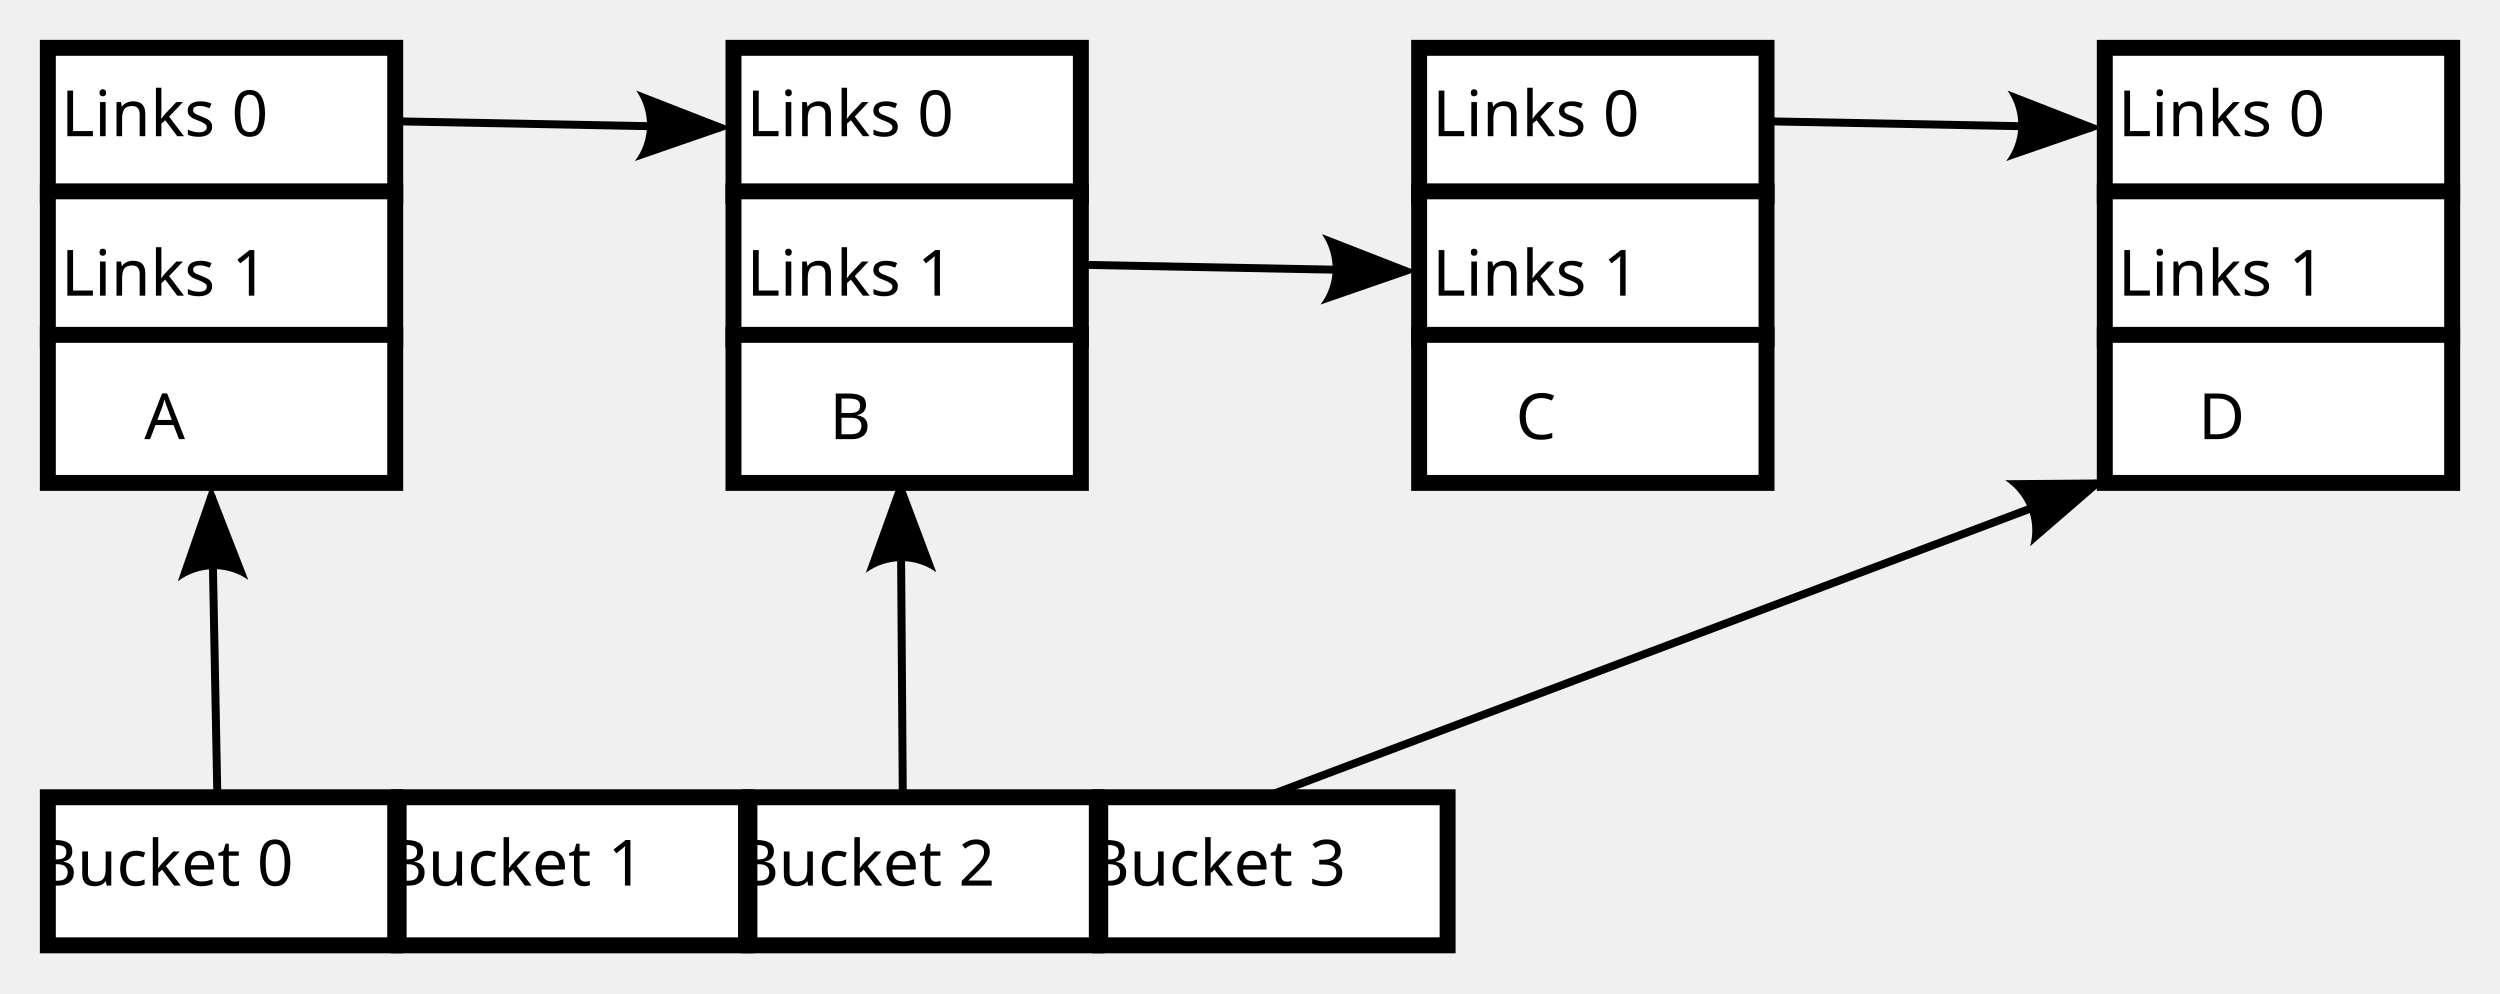
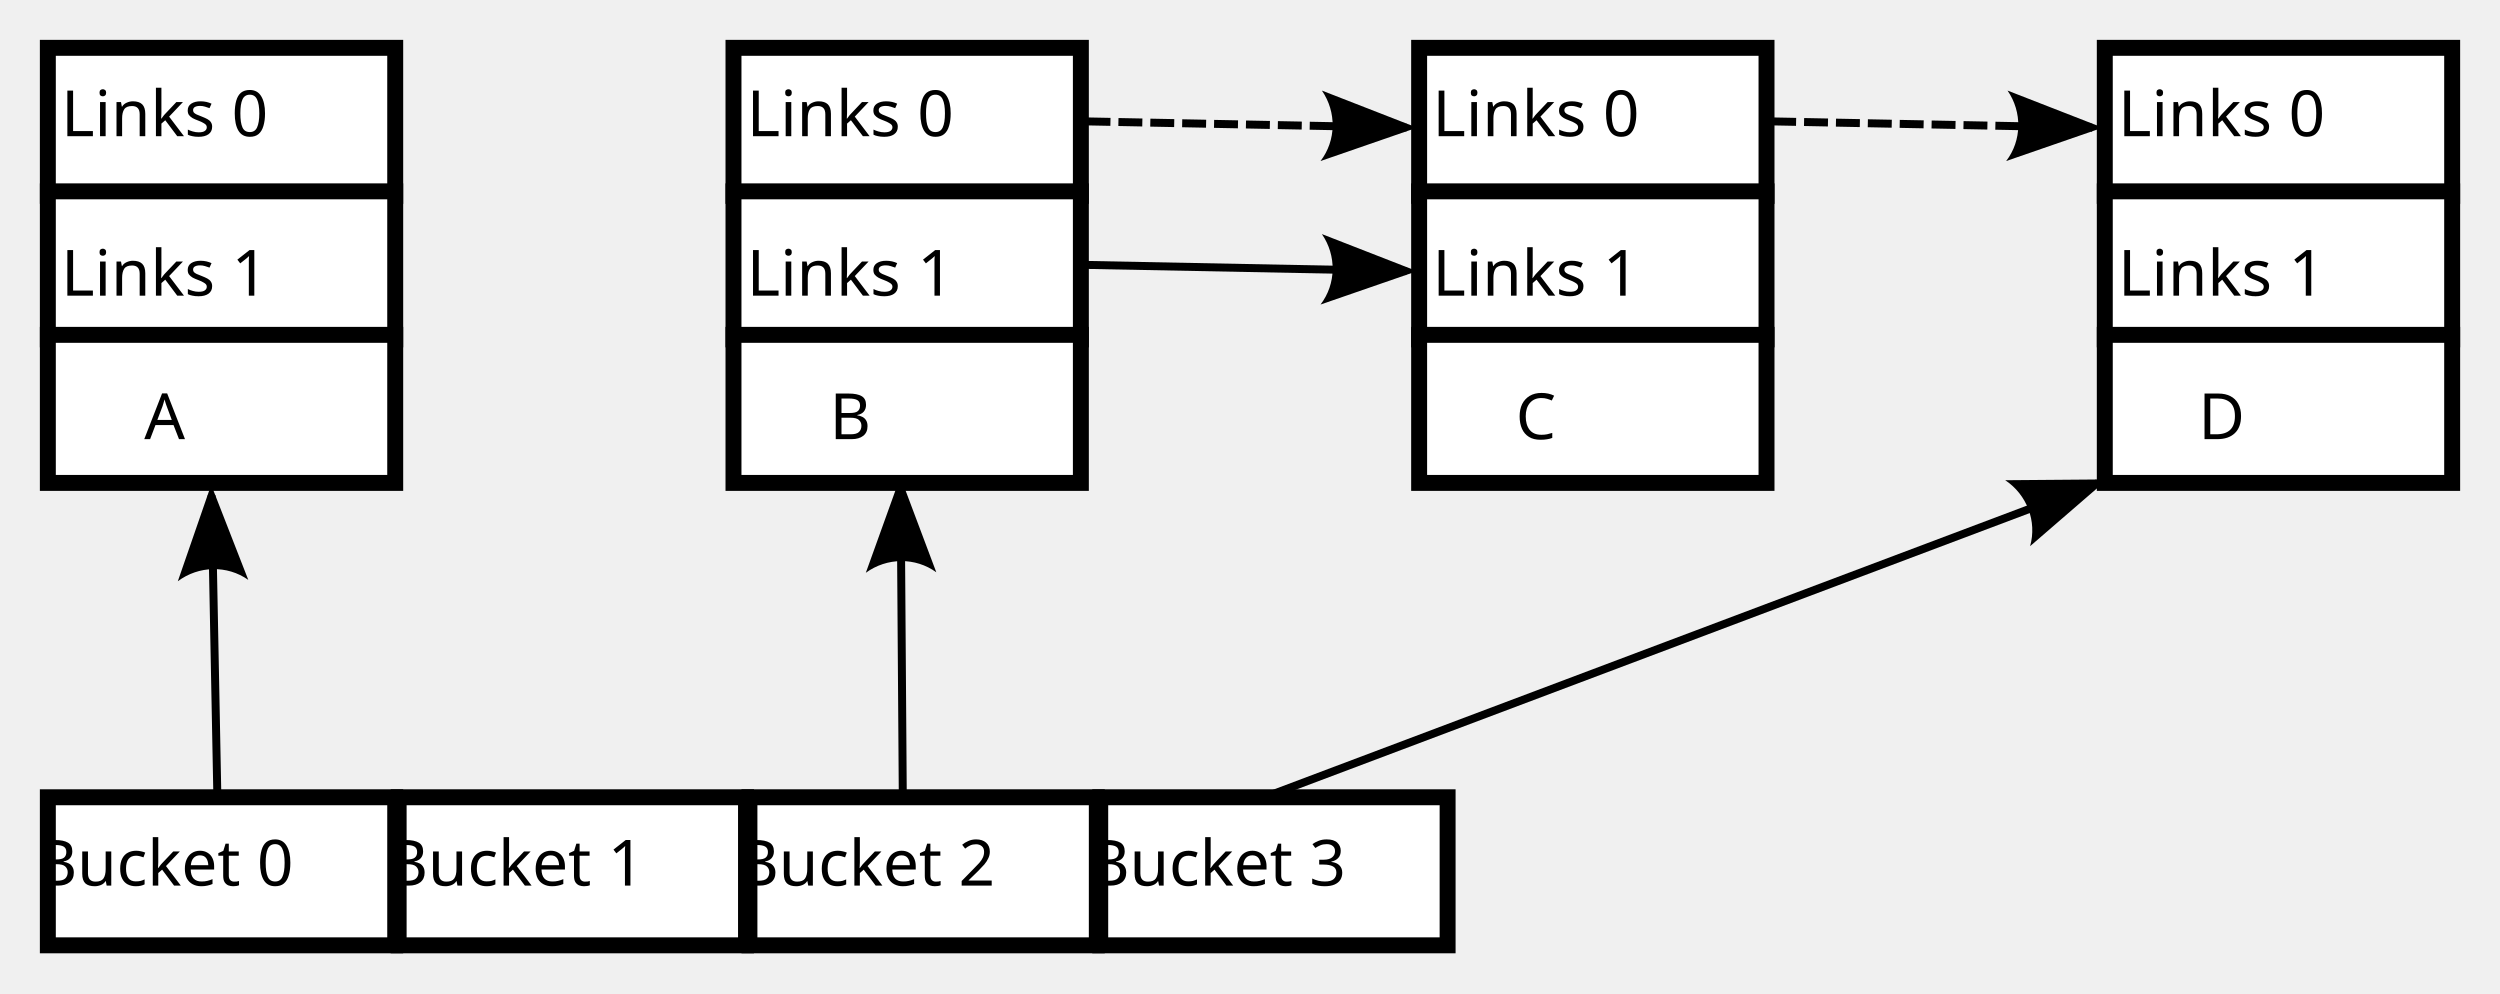
<svg xmlns="http://www.w3.org/2000/svg" width="313.571" height="124.571" id="svg2" version="1.1">
  <defs id="defs4">
    <marker orient="auto" refY="0" refX="0" id="Arrow2Lend" style="overflow:visible">
      <path id="path3803" style="fill-rule:evenodd;stroke-width:0.625;stroke-linejoin:round" d="M 8.719,4.034 -2.207,0.016 8.719,-4.002 c -1.745,2.372 -1.735,5.617 -6e-7,8.035 z" transform="matrix(-1.1,0,0,-1.1,-1.1,0)" />
    </marker>
    <marker orient="auto" refY="0" refX="0" id="Arrow1Lend" style="overflow:visible">
      <path id="path3785" d="M 0,0 5,-5 -12.5,0 5,5 0,0 z" style="fill-rule:evenodd;stroke:#000000;stroke-width:1pt" transform="matrix(-0.8,0,0,-0.8,-10,0)" />
    </marker>
    <marker orient="auto" refY="0" refX="0" id="Arrow2Lend-2" style="overflow:visible">
      <path id="path3803-8" style="fill-rule:evenodd;stroke-width:0.625;stroke-linejoin:round" d="M 8.719,4.034 -2.207,0.016 8.719,-4.002 c -1.745,2.372 -1.735,5.617 -6e-7,8.035 z" transform="matrix(-1.1,0,0,-1.1,-1.1,0)" />
    </marker>
  </defs>
  <g id="layer1" transform="translate(-28.28571,-550.2193)">
    <text xml:space="preserve" style="font-size:8px;font-style:normal;font-variant:normal;font-weight:normal;font-stretch:normal;text-align:center;line-height:125%;letter-spacing:0px;word-spacing:0px;writing-mode:lr-tb;text-anchor:middle;fill:#000000;fill-opacity:1;stroke:none;font-family:Sans;-inkscape-font-specification:Sans" x="127.784" y="20.996" id="text5020">
      <tspan id="tspan5022" x="127.784" y="20.996" />
    </text>
-     <path id="path4398" d="m 78.567,565.447 40.125,0.776" style="fill:none;stroke:#000000;stroke-width:1px;stroke-linecap:butt;stroke-linejoin:miter;stroke-opacity:1;marker-end:url(#Arrow2Lend)" />
    <g id="g4400" transform="translate(0,546)">
      <rect style="fill:#ffffff;fill-opacity:1;stroke:#000000;stroke-width:2;stroke-miterlimit:4;stroke-opacity:1;stroke-dasharray:none;stroke-dashoffset:0" id="rect4402" width="43.571" height="18.571" x="34.286" y="10.219" />
      <text id="text4404" y="21.301" x="56.214" style="font-size:8px;font-style:normal;font-variant:normal;font-weight:normal;font-stretch:normal;text-align:center;line-height:125%;letter-spacing:0px;word-spacing:0px;writing-mode:lr-tb;text-anchor:middle;fill:#000000;fill-opacity:1;stroke:none;font-family:Sans;-inkscape-font-specification:Sans" xml:space="preserve">
        <tspan y="21.301" x="56.214" id="tspan4406">Links 0</tspan>
      </text>
      <rect y="28.219" x="34.286" height="18.571" width="43.571" id="rect4408" style="fill:#ffffff;fill-opacity:1;stroke:#000000;stroke-width:2;stroke-miterlimit:4;stroke-opacity:1;stroke-dasharray:none;stroke-dashoffset:0" />
      <text xml:space="preserve" style="font-size:8px;font-style:normal;font-variant:normal;font-weight:normal;font-stretch:normal;text-align:center;line-height:125%;letter-spacing:0px;word-spacing:0px;writing-mode:lr-tb;text-anchor:middle;fill:#000000;fill-opacity:1;stroke:none;font-family:Sans;-inkscape-font-specification:Sans" x="56.214" y="41.301" id="text4410">
        <tspan id="tspan4412" x="56.214" y="41.301">Links 1</tspan>
      </text>
      <rect style="fill:#ffffff;fill-opacity:1;stroke:#000000;stroke-width:2;stroke-miterlimit:4;stroke-opacity:1;stroke-dasharray:none;stroke-dashoffset:0" id="rect4414" width="43.571" height="18.571" x="34.286" y="46.219" />
      <text id="text4416" y="59.301" x="56.214" style="font-size:8px;font-style:normal;font-variant:normal;font-weight:normal;font-stretch:normal;text-align:center;line-height:125%;letter-spacing:0px;word-spacing:0px;writing-mode:lr-tb;text-anchor:middle;fill:#000000;fill-opacity:1;stroke:none;font-family:Sans;-inkscape-font-specification:Sans" xml:space="preserve">
        <tspan y="59.301" x="56.214" id="tspan4418">A</tspan>
      </text>
    </g>
    <g transform="translate(86,546)" id="g4420">
      <rect y="10.219" x="34.286" height="18.571" width="43.571" id="rect4422" style="fill:#ffffff;fill-opacity:1;stroke:#000000;stroke-width:2;stroke-miterlimit:4;stroke-opacity:1;stroke-dasharray:none;stroke-dashoffset:0" />
      <text xml:space="preserve" style="font-size:8px;font-style:normal;font-variant:normal;font-weight:normal;font-stretch:normal;text-align:center;line-height:125%;letter-spacing:0px;word-spacing:0px;writing-mode:lr-tb;text-anchor:middle;fill:#000000;fill-opacity:1;stroke:none;font-family:Sans;-inkscape-font-specification:Sans" x="56.214" y="21.301" id="text4424">
        <tspan id="tspan4426" x="56.214" y="21.301">Links 0</tspan>
      </text>
      <rect style="fill:#ffffff;fill-opacity:1;stroke:#000000;stroke-width:2;stroke-miterlimit:4;stroke-opacity:1;stroke-dasharray:none;stroke-dashoffset:0" id="rect4428" width="43.571" height="18.571" x="34.286" y="28.219" />
      <text id="text4430" y="41.301" x="56.214" style="font-size:8px;font-style:normal;font-variant:normal;font-weight:normal;font-stretch:normal;text-align:center;line-height:125%;letter-spacing:0px;word-spacing:0px;writing-mode:lr-tb;text-anchor:middle;fill:#000000;fill-opacity:1;stroke:none;font-family:Sans;-inkscape-font-specification:Sans" xml:space="preserve">
        <tspan y="41.301" x="56.214" id="tspan4432">Links 1</tspan>
      </text>
      <rect y="46.219" x="34.286" height="18.571" width="43.571" id="rect4434" style="fill:#ffffff;fill-opacity:1;stroke:#000000;stroke-width:2;stroke-miterlimit:4;stroke-opacity:1;stroke-dasharray:none;stroke-dashoffset:0" />
      <text xml:space="preserve" style="font-size:8px;font-style:normal;font-variant:normal;font-weight:normal;font-stretch:normal;text-align:center;line-height:125%;letter-spacing:0px;word-spacing:0px;writing-mode:lr-tb;text-anchor:middle;fill:#000000;fill-opacity:1;stroke:none;font-family:Sans;-inkscape-font-specification:Sans" x="56.214" y="59.301" id="text4436">
        <tspan id="tspan4438" x="56.214" y="59.301">B</tspan>
      </text>
    </g>
-     <path style="fill:none;stroke:#000000;stroke-width:1px;stroke-linecap:butt;stroke-linejoin:miter;stroke-opacity:1;marker-end:url(#Arrow2Lend)" d="m 250.567,565.447 40.125,0.776" id="path4440" />
+     <path style="fill:none;stroke:#000000;stroke-width:1;stroke-linecap:butt;stroke-linejoin:miter;stroke-opacity:1;marker-end:url(#Arrow2Lend);stroke-miterlimit:4;stroke-dasharray:3,1;stroke-dashoffset:0" d="m 250.567,565.447 40.125,0.776" id="path4440" />
    <g transform="translate(172,546)" id="g4442">
      <rect y="10.219" x="34.286" height="18.571" width="43.571" id="rect4444" style="fill:#ffffff;fill-opacity:1;stroke:#000000;stroke-width:2;stroke-miterlimit:4;stroke-opacity:1;stroke-dasharray:none;stroke-dashoffset:0" />
      <text xml:space="preserve" style="font-size:8px;font-style:normal;font-variant:normal;font-weight:normal;font-stretch:normal;text-align:center;line-height:125%;letter-spacing:0px;word-spacing:0px;writing-mode:lr-tb;text-anchor:middle;fill:#000000;fill-opacity:1;stroke:none;font-family:Sans;-inkscape-font-specification:Sans" x="56.214" y="21.301" id="text4446">
        <tspan id="tspan4448" x="56.214" y="21.301">Links 0</tspan>
      </text>
      <rect style="fill:#ffffff;fill-opacity:1;stroke:#000000;stroke-width:2;stroke-miterlimit:4;stroke-opacity:1;stroke-dasharray:none;stroke-dashoffset:0" id="rect4450" width="43.571" height="18.571" x="34.286" y="28.219" />
      <text id="text4452" y="41.301" x="56.214" style="font-size:8px;font-style:normal;font-variant:normal;font-weight:normal;font-stretch:normal;text-align:center;line-height:125%;letter-spacing:0px;word-spacing:0px;writing-mode:lr-tb;text-anchor:middle;fill:#000000;fill-opacity:1;stroke:none;font-family:Sans;-inkscape-font-specification:Sans" xml:space="preserve">
        <tspan y="41.301" x="56.214" id="tspan4454">Links 1</tspan>
      </text>
      <rect y="46.219" x="34.286" height="18.571" width="43.571" id="rect4456" style="fill:#ffffff;fill-opacity:1;stroke:#000000;stroke-width:2;stroke-miterlimit:4;stroke-opacity:1;stroke-dasharray:none;stroke-dashoffset:0" />
      <text xml:space="preserve" style="font-size:8px;font-style:normal;font-variant:normal;font-weight:normal;font-stretch:normal;text-align:center;line-height:125%;letter-spacing:0px;word-spacing:0px;writing-mode:lr-tb;text-anchor:middle;fill:#000000;fill-opacity:1;stroke:none;font-family:Sans;-inkscape-font-specification:Sans" x="56.214" y="59.301" id="text4458">
        <tspan id="tspan4460" x="56.214" y="59.301">C</tspan>
      </text>
    </g>
    <g id="g4462" transform="translate(258,546)">
      <rect style="fill:#ffffff;fill-opacity:1;stroke:#000000;stroke-width:2;stroke-miterlimit:4;stroke-opacity:1;stroke-dasharray:none;stroke-dashoffset:0" id="rect4464" width="43.571" height="18.571" x="34.286" y="10.219" />
      <text id="text4466" y="21.301" x="56.214" style="font-size:8px;font-style:normal;font-variant:normal;font-weight:normal;font-stretch:normal;text-align:center;line-height:125%;letter-spacing:0px;word-spacing:0px;writing-mode:lr-tb;text-anchor:middle;fill:#000000;fill-opacity:1;stroke:none;font-family:Sans;-inkscape-font-specification:Sans" xml:space="preserve">
        <tspan y="21.301" x="56.214" id="tspan4468">Links 0</tspan>
      </text>
      <rect y="28.219" x="34.286" height="18.571" width="43.571" id="rect4470" style="fill:#ffffff;fill-opacity:1;stroke:#000000;stroke-width:2;stroke-miterlimit:4;stroke-opacity:1;stroke-dasharray:none;stroke-dashoffset:0" />
      <text xml:space="preserve" style="font-size:8px;font-style:normal;font-variant:normal;font-weight:normal;font-stretch:normal;text-align:center;line-height:125%;letter-spacing:0px;word-spacing:0px;writing-mode:lr-tb;text-anchor:middle;fill:#000000;fill-opacity:1;stroke:none;font-family:Sans;-inkscape-font-specification:Sans" x="56.214" y="41.301" id="text4472">
        <tspan id="tspan4474" x="56.214" y="41.301">Links 1</tspan>
      </text>
      <rect style="fill:#ffffff;fill-opacity:1;stroke:#000000;stroke-width:2;stroke-miterlimit:4;stroke-opacity:1;stroke-dasharray:none;stroke-dashoffset:0" id="rect4476" width="43.571" height="18.571" x="34.286" y="46.219" />
      <text id="text4478" y="59.301" x="56.214" style="font-size:8px;font-style:normal;font-variant:normal;font-weight:normal;font-stretch:normal;text-align:center;line-height:125%;letter-spacing:0px;word-spacing:0px;writing-mode:lr-tb;text-anchor:middle;fill:#000000;fill-opacity:1;stroke:none;font-family:Sans;-inkscape-font-specification:Sans" xml:space="preserve">
        <tspan y="59.301" x="56.214" id="tspan4480">D</tspan>
      </text>
    </g>
    <path id="path4482" d="m 164.567,583.447 40.125,0.776" style="fill:none;stroke:#000000;stroke-width:1;stroke-linecap:butt;stroke-linejoin:miter;stroke-miterlimit:4;stroke-opacity:1;stroke-dasharray:none;stroke-dashoffset:0;marker-end:url(#Arrow2Lend)" />
    <path id="path4484" d="m 55.595,652.475 -0.776,-40.125" style="fill:none;stroke:#000000;stroke-width:1;stroke-linecap:butt;stroke-linejoin:miter;stroke-miterlimit:4;stroke-opacity:1;stroke-dasharray:none;stroke-dashoffset:0;marker-end:url(#Arrow2Lend)" />
    <g id="g4486" transform="translate(0,640)" style="stroke-width:2;stroke-miterlimit:4;stroke-dasharray:none;stroke-dashoffset:0">
      <rect y="10.219" x="34.286" height="18.571" width="43.571" id="rect4488" style="fill:#ffffff;fill-opacity:1;stroke:#000000;stroke-width:2;stroke-miterlimit:4;stroke-opacity:1;stroke-dasharray:none;stroke-dashoffset:0" />
      <text xml:space="preserve" style="font-size:8px;font-style:normal;font-variant:normal;font-weight:normal;font-stretch:normal;text-align:center;line-height:125%;letter-spacing:0px;word-spacing:0px;writing-mode:lr-tb;text-anchor:middle;fill:#000000;fill-opacity:1;stroke:none;font-family:Sans;-inkscape-font-specification:Sans" x="56.214" y="21.301" id="text4490">
        <tspan id="tspan4492" x="56.214" y="21.301">Bucket 0</tspan>
      </text>
    </g>
    <g transform="translate(44,640)" id="g4494" style="stroke-width:2;stroke-miterlimit:4;stroke-dasharray:none;stroke-dashoffset:0">
      <rect style="fill:#ffffff;fill-opacity:1;stroke:#000000;stroke-width:2;stroke-miterlimit:4;stroke-opacity:1;stroke-dasharray:none;stroke-dashoffset:0" id="rect4496" width="43.571" height="18.571" x="34.286" y="10.219" />
      <text id="text4498" y="21.301" x="56.214" style="font-size:8px;font-style:normal;font-variant:normal;font-weight:normal;font-stretch:normal;text-align:center;line-height:125%;letter-spacing:0px;word-spacing:0px;writing-mode:lr-tb;text-anchor:middle;fill:#000000;fill-opacity:1;stroke:none;font-family:Sans;-inkscape-font-specification:Sans" xml:space="preserve">
        <tspan y="21.301" x="56.214" id="tspan4500">Bucket 1</tspan>
      </text>
    </g>
    <g transform="translate(88,640)" id="g4502" style="stroke-width:2;stroke-miterlimit:4;stroke-dasharray:none;stroke-dashoffset:0">
      <rect style="fill:#ffffff;fill-opacity:1;stroke:#000000;stroke-width:2;stroke-miterlimit:4;stroke-opacity:1;stroke-dasharray:none;stroke-dashoffset:0" id="rect4504" width="43.571" height="18.571" x="34.286" y="10.219" />
      <text id="text4506" y="21.301" x="56.214" style="font-size:8px;font-style:normal;font-variant:normal;font-weight:normal;font-stretch:normal;text-align:center;line-height:125%;letter-spacing:0px;word-spacing:0px;writing-mode:lr-tb;text-anchor:middle;fill:#000000;fill-opacity:1;stroke:none;font-family:Sans;-inkscape-font-specification:Sans" xml:space="preserve">
        <tspan y="21.301" x="56.214" id="tspan4508">Bucket 2</tspan>
      </text>
    </g>
    <g id="g4510" transform="translate(132,640)" style="stroke-width:2;stroke-miterlimit:4;stroke-dasharray:none;stroke-dashoffset:0">
      <rect y="10.219" x="34.286" height="18.571" width="43.571" id="rect4512" style="fill:#ffffff;fill-opacity:1;stroke:#000000;stroke-width:2;stroke-miterlimit:4;stroke-opacity:1;stroke-dasharray:none;stroke-dashoffset:0" />
      <text xml:space="preserve" style="font-size:8px;font-style:normal;font-variant:normal;font-weight:normal;font-stretch:normal;text-align:center;line-height:125%;letter-spacing:0px;word-spacing:0px;writing-mode:lr-tb;text-anchor:middle;fill:#000000;fill-opacity:1;stroke:none;font-family:Sans;-inkscape-font-specification:Sans" x="56.214" y="21.301" id="text4514">
        <tspan id="tspan4516" x="56.214" y="21.301">Bucket 3</tspan>
      </text>
    </g>
    <path style="fill:none;stroke:#000000;stroke-width:1;stroke-linecap:butt;stroke-linejoin:miter;stroke-miterlimit:4;stroke-opacity:1;stroke-dasharray:none;stroke-dashoffset:0;marker-end:url(#Arrow2Lend)" d="M 141.516,649.444 141.246,611.34" id="path4518" />
    <path style="fill:none;stroke:#000000;stroke-width:1;stroke-linecap:butt;stroke-linejoin:miter;stroke-miterlimit:4;stroke-opacity:1;stroke-dasharray:none;stroke-dashoffset:0;marker-end:url(#Arrow2Lend)" d="M 187.595,649.949 291.37,610.835" id="path4520" />
+     <path style="fill:none;stroke:#000000;stroke-width:1;stroke-linecap:butt;stroke-linejoin:miter;stroke-opacity:1;marker-end:url(#Arrow2Lend);stroke-miterlimit:4;stroke-dasharray:3,1;stroke-dashoffset:0" d="m 164.567,565.447 40.125,0.776" id="path3052" />
  </g>
</svg>
